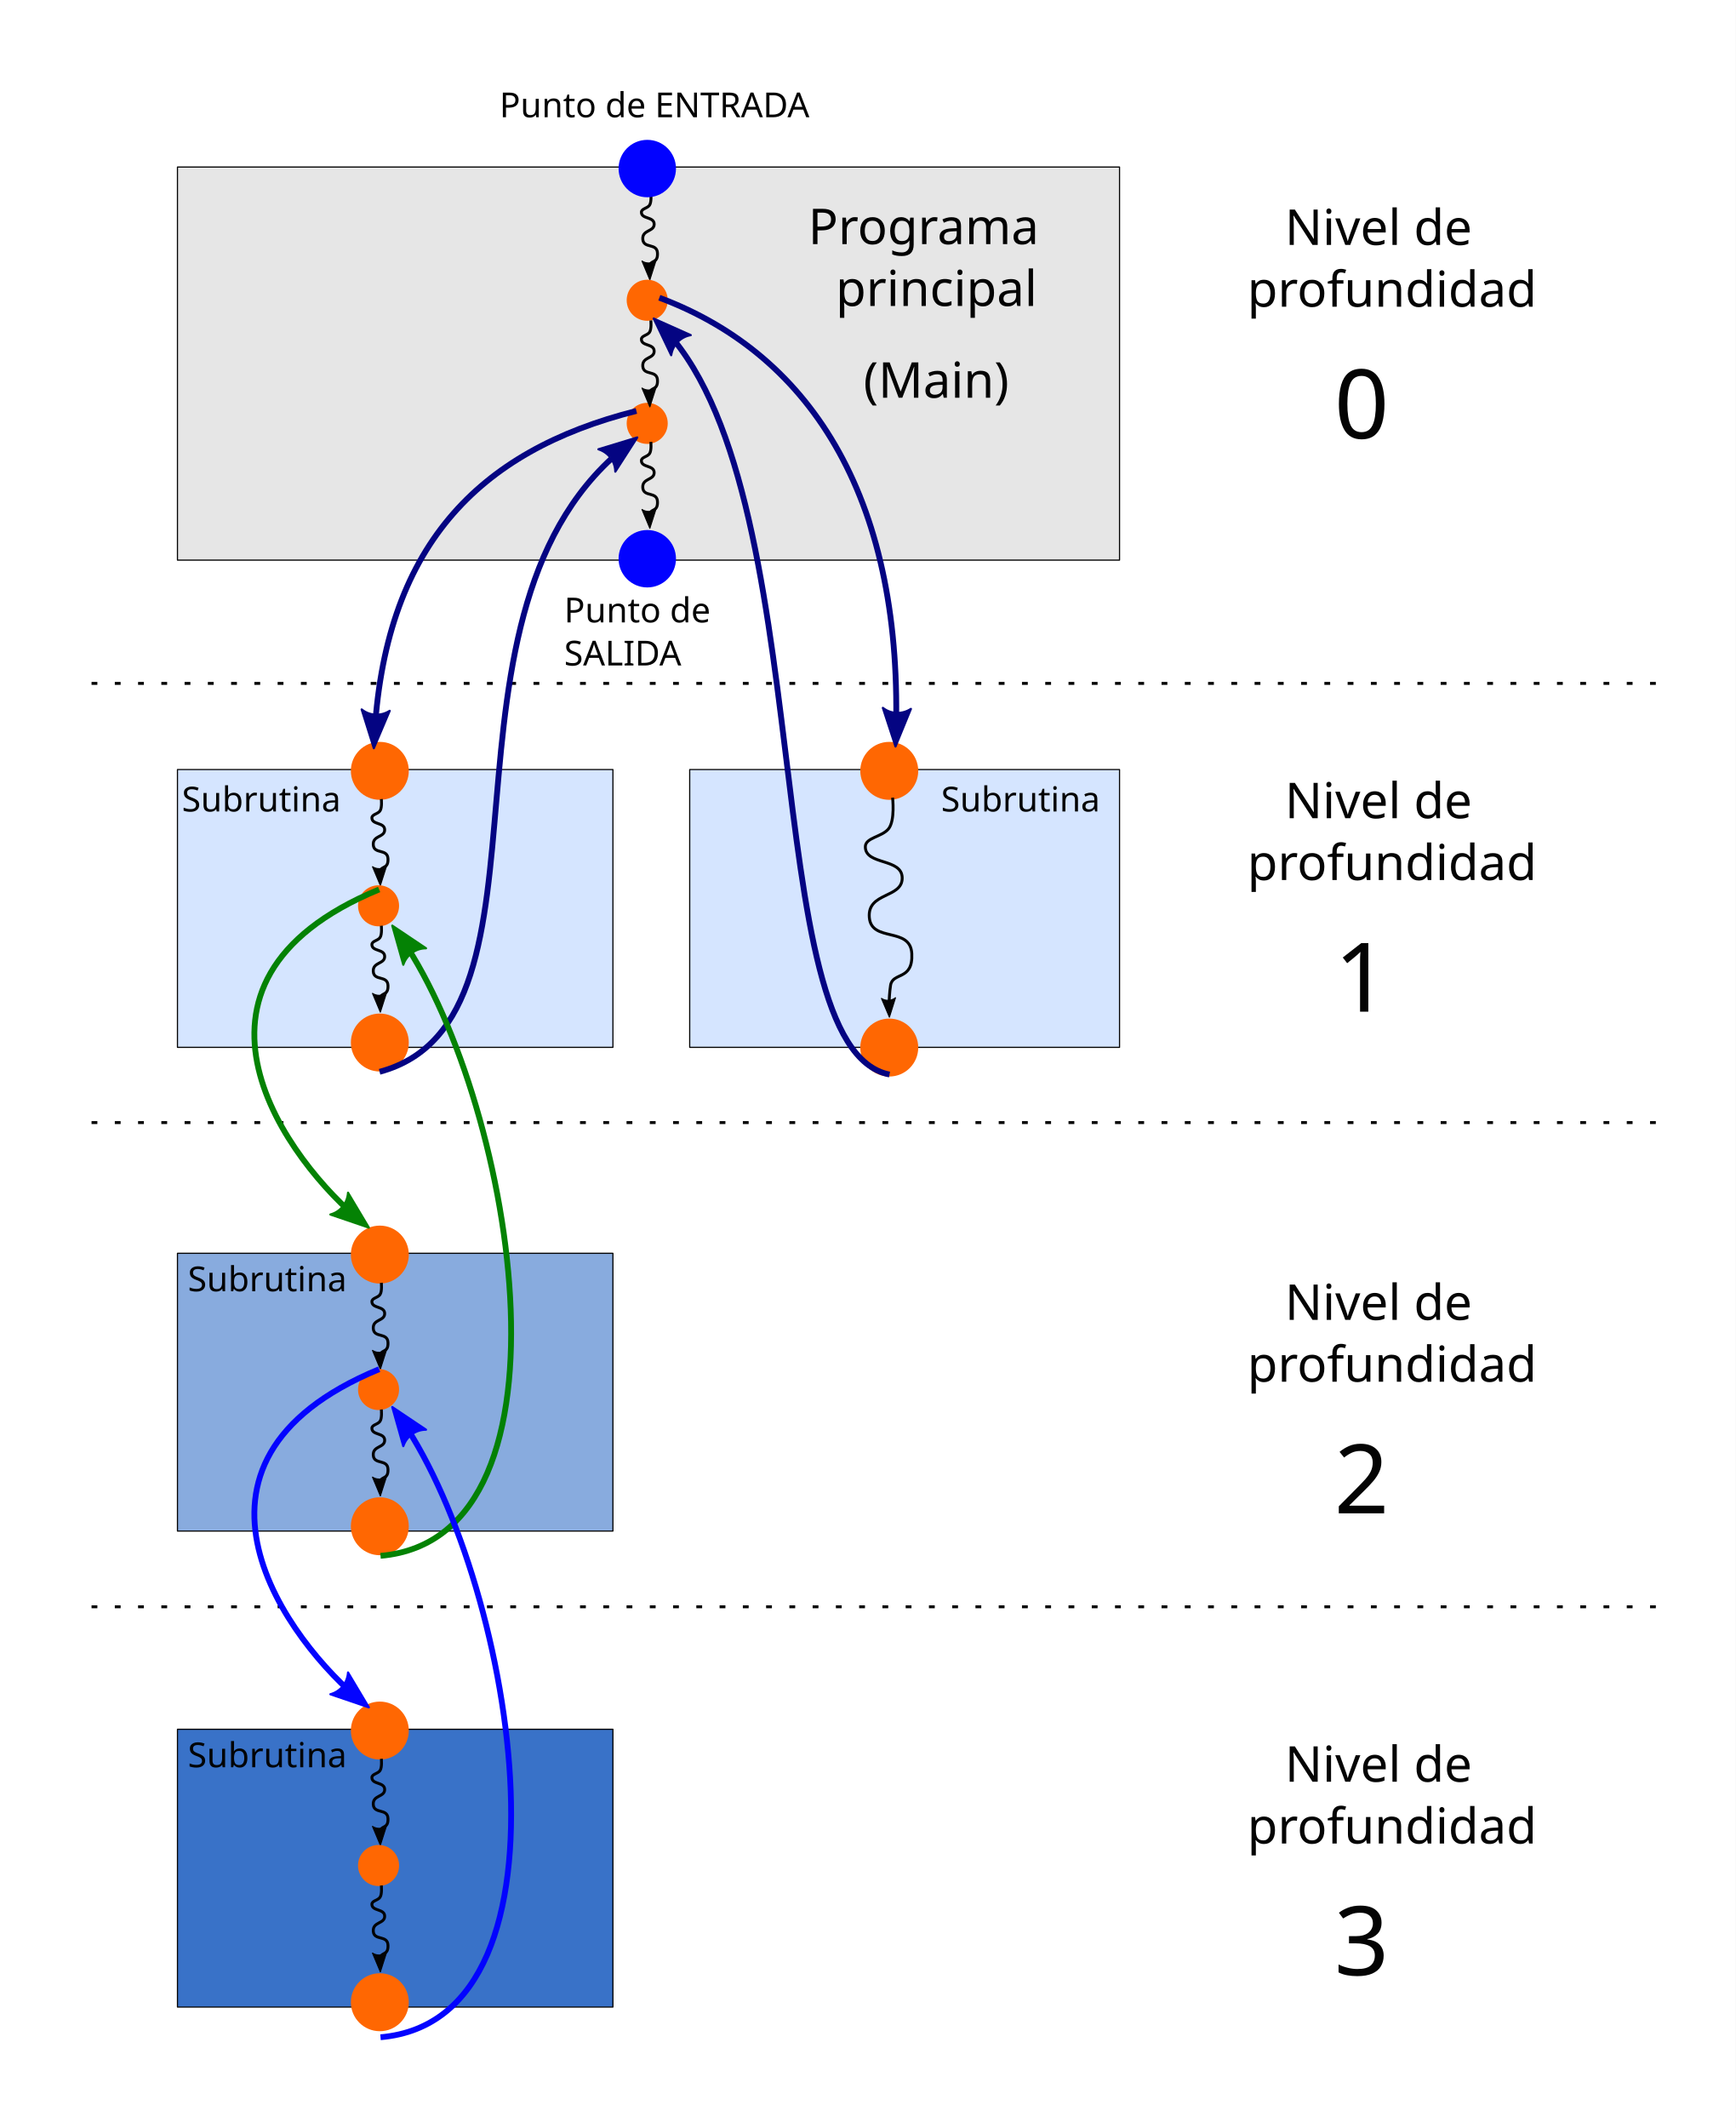
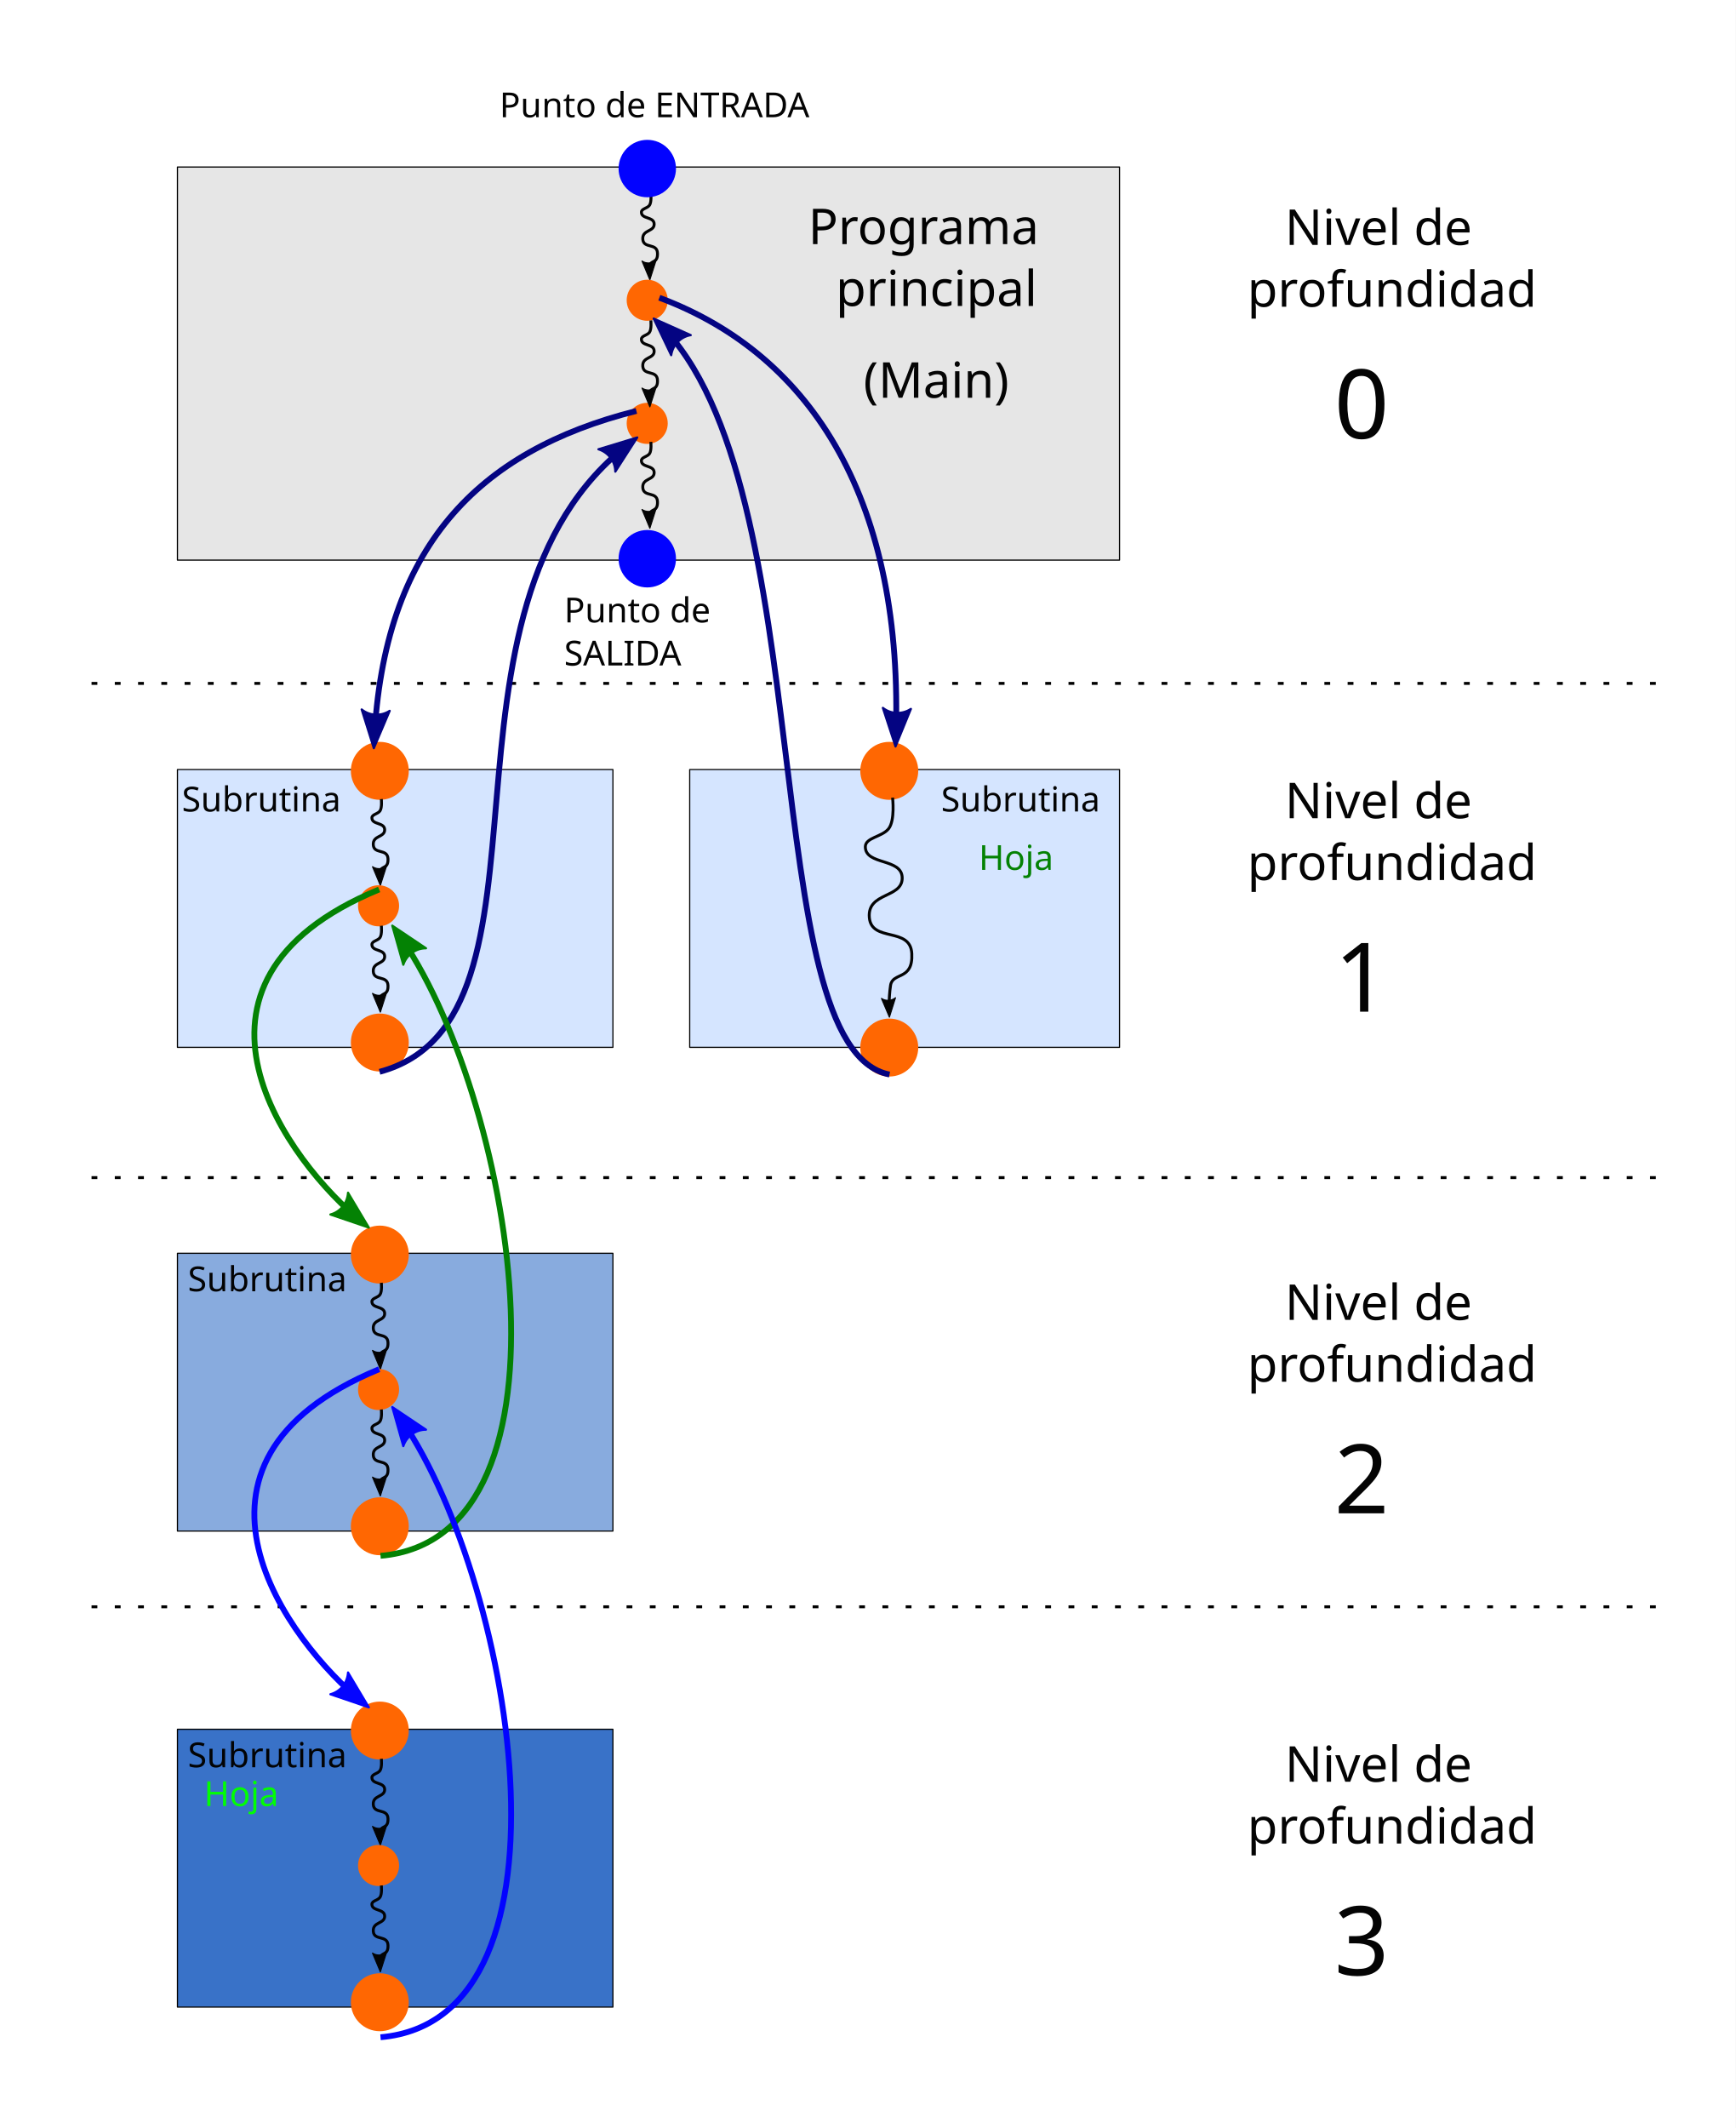
<svg xmlns="http://www.w3.org/2000/svg" width="449.212mm" height="550.593mm" viewBox="0 0 449.212 550.593" version="1.1" id="svg8">
  <defs id="defs2">
    <marker style="overflow:visible" id="marker1144" refX="0" refY="0" orient="auto">
      <path transform="scale(-0.6)" d="M 8.719,4.034 -2.207,0.016 8.719,-4.002 c -1.745,2.372 -1.735,5.617 -6e-7,8.035 z" style="fill:#000000;fill-opacity:1;fill-rule:evenodd;stroke:#000000;stroke-width:0.625;stroke-linejoin:round;stroke-opacity:1" id="path1142" />
    </marker>
    <marker style="overflow:visible" id="marker978" refX="0" refY="0" orient="auto">
      <path transform="scale(-0.6)" d="M 8.719,4.034 -2.207,0.016 8.719,-4.002 c -1.745,2.372 -1.735,5.617 -6e-7,8.035 z" style="fill:#000000;fill-opacity:1;fill-rule:evenodd;stroke:#000000;stroke-width:0.625;stroke-linejoin:round;stroke-opacity:1" id="path976" />
    </marker>
    <marker style="overflow:visible" id="marker978-1" refX="0" refY="0" orient="auto">
      <path transform="scale(-0.6)" d="M 8.719,4.034 -2.207,0.016 8.719,-4.002 c -1.745,2.372 -1.735,5.617 -6e-7,8.035 z" style="fill:#000000;fill-opacity:1;fill-rule:evenodd;stroke:#000000;stroke-width:0.625;stroke-linejoin:round;stroke-opacity:1" id="path976-2" />
    </marker>
    <marker style="overflow:visible" id="marker978-1-5" refX="0" refY="0" orient="auto">
      <path transform="scale(-0.6)" d="M 8.719,4.034 -2.207,0.016 8.719,-4.002 c -1.745,2.372 -1.735,5.617 -6e-7,8.035 z" style="fill:#000000;fill-opacity:1;fill-rule:evenodd;stroke:#000000;stroke-width:0.625;stroke-linejoin:round;stroke-opacity:1" id="path976-2-9" />
    </marker>
    <marker style="overflow:visible" id="marker978-6" refX="0" refY="0" orient="auto">
      <path transform="scale(-0.6)" d="M 8.719,4.034 -2.207,0.016 8.719,-4.002 c -1.745,2.372 -1.735,5.617 -6e-7,8.035 z" style="fill:#000000;fill-opacity:1;fill-rule:evenodd;stroke:#000000;stroke-width:0.625;stroke-linejoin:round;stroke-opacity:1" id="path976-26" />
    </marker>
    <marker style="overflow:visible" id="marker1035" refX="0" refY="0" orient="auto">
      <path transform="scale(-0.6)" d="M 8.719,4.034 -2.207,0.016 8.719,-4.002 c -1.745,2.372 -1.735,5.617 -6e-7,8.035 z" style="fill:#000000;fill-opacity:1;fill-rule:evenodd;stroke:#000000;stroke-width:0.625;stroke-linejoin:round;stroke-opacity:1" id="path1033" />
    </marker>
    <marker style="overflow:visible" id="marker1035-0" refX="0" refY="0" orient="auto">
      <path transform="scale(-0.6)" d="M 8.719,4.034 -2.207,0.016 8.719,-4.002 c -1.745,2.372 -1.735,5.617 -6e-7,8.035 z" style="fill:#000000;fill-opacity:1;fill-rule:evenodd;stroke:#000000;stroke-width:0.625;stroke-linejoin:round;stroke-opacity:1" id="path1033-6" />
    </marker>
    <marker style="overflow:visible" id="marker978-6-9" refX="0" refY="0" orient="auto">
      <path transform="scale(-0.6)" d="M 8.719,4.034 -2.207,0.016 8.719,-4.002 c -1.745,2.372 -1.735,5.617 -6e-7,8.035 z" style="fill:#000000;fill-opacity:1;fill-rule:evenodd;stroke:#000000;stroke-width:0.625;stroke-linejoin:round;stroke-opacity:1" id="path976-26-2" />
    </marker>
    <marker style="overflow:visible" id="marker978-6-9-2" refX="0" refY="0" orient="auto">
      <path transform="scale(-0.6)" d="M 8.719,4.034 -2.207,0.016 8.719,-4.002 c -1.745,2.372 -1.735,5.617 -6e-7,8.035 z" style="fill:#000000;fill-opacity:1;fill-rule:evenodd;stroke:#000000;stroke-width:0.625;stroke-linejoin:round;stroke-opacity:1" id="path976-26-2-3" />
    </marker>
    <marker style="overflow:visible" id="marker1035-0-3" refX="0" refY="0" orient="auto">
      <path transform="scale(-0.6)" d="M 8.719,4.034 -2.207,0.016 8.719,-4.002 c -1.745,2.372 -1.735,5.617 -6e-7,8.035 z" style="fill:#000000;fill-opacity:1;fill-rule:evenodd;stroke:#000000;stroke-width:0.625;stroke-linejoin:round;stroke-opacity:1" id="path1033-6-1" />
    </marker>
    <marker style="overflow:visible" id="marker978-6-4" refX="0" refY="0" orient="auto">
      <path transform="scale(-0.6)" d="M 8.719,4.034 -2.207,0.016 8.719,-4.002 c -1.745,2.372 -1.735,5.617 -6e-7,8.035 z" style="fill:#000000;fill-opacity:1;fill-rule:evenodd;stroke:#000000;stroke-width:0.625;stroke-linejoin:round;stroke-opacity:1" id="path976-26-7" />
    </marker>
    <marker style="overflow:visible" id="marker978-6-9-6" refX="0" refY="0" orient="auto">
      <path transform="scale(-0.6)" d="M 8.719,4.034 -2.207,0.016 8.719,-4.002 c -1.745,2.372 -1.735,5.617 -6e-7,8.035 z" style="fill:#000000;fill-opacity:1;fill-rule:evenodd;stroke:#000000;stroke-width:0.625;stroke-linejoin:round;stroke-opacity:1" id="path976-26-2-1" />
    </marker>
    <marker style="overflow:visible" id="marker978-6-1" refX="0" refY="0" orient="auto">
      <path transform="scale(-0.6)" d="M 8.719,4.034 -2.207,0.016 8.719,-4.002 c -1.745,2.372 -1.735,5.617 -6e-7,8.035 z" style="fill:#008000;fill-opacity:1;fill-rule:evenodd;stroke:#008000;stroke-width:0.625;stroke-linejoin:round;stroke-opacity:1" id="path976-26-5" />
    </marker>
    <marker style="overflow:visible" id="marker978-6-1-4" refX="0" refY="0" orient="auto">
      <path transform="scale(-0.6)" d="M 8.719,4.034 -2.207,0.016 8.719,-4.002 c -1.745,2.372 -1.735,5.617 -6e-7,8.035 z" style="fill:#008000;fill-opacity:1;fill-rule:evenodd;stroke:#008000;stroke-width:0.625;stroke-linejoin:round;stroke-opacity:1" id="path976-26-5-7" />
    </marker>
    <marker style="overflow:visible" id="marker978-6-1-5" refX="0" refY="0" orient="auto">
      <path transform="scale(-0.6)" d="M 8.719,4.034 -2.207,0.016 8.719,-4.002 c -1.745,2.372 -1.735,5.617 -6e-7,8.035 z" style="fill:#000080;fill-opacity:1;fill-rule:evenodd;stroke:#000080;stroke-width:0.625;stroke-linejoin:round;stroke-opacity:1" id="path976-26-5-6" />
    </marker>
    <marker style="overflow:visible" id="marker978-6-1-5-3" refX="0" refY="0" orient="auto">
      <path transform="scale(-0.6)" d="M 8.719,4.034 -2.207,0.016 8.719,-4.002 c -1.745,2.372 -1.735,5.617 -6e-7,8.035 z" style="fill:#000080;fill-opacity:1;fill-rule:evenodd;stroke:#000080;stroke-width:0.625;stroke-linejoin:round;stroke-opacity:1" id="path976-26-5-6-7" />
    </marker>
    <marker style="overflow:visible" id="marker1035-9" refX="0" refY="0" orient="auto">
      <path transform="scale(-0.6)" d="M 8.719,4.034 -2.207,0.016 8.719,-4.002 c -1.745,2.372 -1.735,5.617 -6e-7,8.035 z" style="fill:#000000;fill-opacity:1;fill-rule:evenodd;stroke:#000000;stroke-width:0.625;stroke-linejoin:round;stroke-opacity:1" id="path1033-3" />
    </marker>
    <marker style="overflow:visible" id="marker1035-9-0" refX="0" refY="0" orient="auto">
      <path transform="scale(-0.6)" d="M 8.719,4.034 -2.207,0.016 8.719,-4.002 c -1.745,2.372 -1.735,5.617 -6e-7,8.035 z" style="fill:#000000;fill-opacity:1;fill-rule:evenodd;stroke:#000000;stroke-width:0.625;stroke-linejoin:round;stroke-opacity:1" id="path1033-3-6" />
    </marker>
    <marker style="overflow:visible" id="marker978-6-1-5-8" refX="0" refY="0" orient="auto">
      <path transform="scale(-0.6)" d="M 8.719,4.034 -2.207,0.016 8.719,-4.002 c -1.745,2.372 -1.735,5.617 -6e-7,8.035 z" style="fill:#000080;fill-opacity:1;fill-rule:evenodd;stroke:#000080;stroke-width:0.625;stroke-linejoin:round;stroke-opacity:1" id="path976-26-5-6-79" />
    </marker>
    <marker style="overflow:visible" id="marker1035-8" refX="0" refY="0" orient="auto">
      <path transform="scale(-0.6)" d="M 8.719,4.034 -2.207,0.016 8.719,-4.002 c -1.745,2.372 -1.735,5.617 -6e-7,8.035 z" style="fill:#000000;fill-opacity:1;fill-rule:evenodd;stroke:#000000;stroke-width:0.625;stroke-linejoin:round;stroke-opacity:1" id="path1033-9" />
    </marker>
    <marker style="overflow:visible" id="marker1035-8-6" refX="0" refY="0" orient="auto">
      <path transform="scale(-0.6)" d="M 8.719,4.034 -2.207,0.016 8.719,-4.002 c -1.745,2.372 -1.735,5.617 -6e-7,8.035 z" style="fill:#000000;fill-opacity:1;fill-rule:evenodd;stroke:#000000;stroke-width:0.625;stroke-linejoin:round;stroke-opacity:1" id="path1033-9-1" />
    </marker>
    <marker style="overflow:visible" id="marker978-6-1-5-31" refX="0" refY="0" orient="auto">
      <path transform="scale(-0.6)" d="M 8.719,4.034 -2.207,0.016 8.719,-4.002 c -1.745,2.372 -1.735,5.617 -6e-7,8.035 z" style="fill:#000080;fill-opacity:1;fill-rule:evenodd;stroke:#000080;stroke-width:0.625;stroke-linejoin:round;stroke-opacity:1" id="path976-26-5-6-9" />
    </marker>
    <marker style="overflow:visible" id="marker978-6-1-5-8-8" refX="0" refY="0" orient="auto">
      <path transform="scale(-0.6)" d="M 8.719,4.034 -2.207,0.016 8.719,-4.002 c -1.745,2.372 -1.735,5.617 -6e-7,8.035 z" style="fill:#000080;fill-opacity:1;fill-rule:evenodd;stroke:#000080;stroke-width:0.625;stroke-linejoin:round;stroke-opacity:1" id="path976-26-5-6-79-4" />
    </marker>
    <marker style="overflow:visible" id="marker1035-8-6-0" refX="0" refY="0" orient="auto">
      <path transform="scale(-0.6)" d="M 8.719,4.034 -2.207,0.016 8.719,-4.002 c -1.745,2.372 -1.735,5.617 -6e-7,8.035 z" style="fill:#000000;fill-opacity:1;fill-rule:evenodd;stroke:#000000;stroke-width:0.625;stroke-linejoin:round;stroke-opacity:1" id="path1033-9-1-3" />
    </marker>
    <marker style="overflow:visible" id="marker1035-8-61" refX="0" refY="0" orient="auto">
      <path transform="scale(-0.6)" d="M 8.719,4.034 -2.207,0.016 8.719,-4.002 c -1.745,2.372 -1.735,5.617 -6e-7,8.035 z" style="fill:#000000;fill-opacity:1;fill-rule:evenodd;stroke:#000000;stroke-width:0.625;stroke-linejoin:round;stroke-opacity:1" id="path1033-9-0" />
    </marker>
    <marker style="overflow:visible" id="marker978-6-1-47" refX="0" refY="0" orient="auto">
      <path transform="scale(-0.6)" d="M 8.719,4.034 -2.207,0.016 8.719,-4.002 c -1.745,2.372 -1.735,5.617 -6e-7,8.035 z" style="fill:#008000;fill-opacity:1;fill-rule:evenodd;stroke:#008000;stroke-width:0.625;stroke-linejoin:round;stroke-opacity:1" id="path976-26-5-65" />
    </marker>
    <marker style="overflow:visible" id="marker1035-8-6-0-3" refX="0" refY="0" orient="auto">
      <path transform="scale(-0.6)" d="M 8.719,4.034 -2.207,0.016 8.719,-4.002 c -1.745,2.372 -1.735,5.617 -6e-7,8.035 z" style="fill:#000000;fill-opacity:1;fill-rule:evenodd;stroke:#000000;stroke-width:0.625;stroke-linejoin:round;stroke-opacity:1" id="path1033-9-1-3-7" />
    </marker>
    <marker style="overflow:visible" id="marker1035-8-61-4" refX="0" refY="0" orient="auto">
      <path transform="scale(-0.6)" d="M 8.719,4.034 -2.207,0.016 8.719,-4.002 c -1.745,2.372 -1.735,5.617 -6e-7,8.035 z" style="fill:#000000;fill-opacity:1;fill-rule:evenodd;stroke:#000000;stroke-width:0.625;stroke-linejoin:round;stroke-opacity:1" id="path1033-9-0-5" />
    </marker>
    <marker style="overflow:visible" id="marker978-6-1-7" refX="0" refY="0" orient="auto">
      <path transform="scale(-0.6)" d="M 8.719,4.034 -2.207,0.016 8.719,-4.002 c -1.745,2.372 -1.735,5.617 -6e-7,8.035 z" style="fill:#0000ff;fill-opacity:1;fill-rule:evenodd;stroke:#0000ff;stroke-width:0.625;stroke-linejoin:round;stroke-opacity:1" id="path976-26-5-8" />
    </marker>
    <marker style="overflow:visible" id="marker978-6-1-47-8" refX="0" refY="0" orient="auto">
      <path transform="scale(-0.6)" d="M 8.719,4.034 -2.207,0.016 8.719,-4.002 c -1.745,2.372 -1.735,5.617 -6e-7,8.035 z" style="fill:#0000ff;fill-opacity:1;fill-rule:evenodd;stroke:#0000ff;stroke-width:0.625;stroke-linejoin:round;stroke-opacity:1" id="path976-26-5-65-4" />
    </marker>
  </defs>
  <g id="layer2" transform="translate(387.8067,23.5553)">
    <rect style="opacity:1;fill:#ffffff;fill-opacity:1;stroke:none;stroke-width:0.452;stroke-linecap:round;stroke-linejoin:round;stroke-miterlimit:4;stroke-dasharray:none;stroke-dashoffset:0;stroke-opacity:1" id="rect2168" width="449.212" height="550.593" x="-387.807" y="-23.555" />
    <path style="fill:none;stroke:#000000;stroke-width:0.753;stroke-linecap:butt;stroke-linejoin:miter;stroke-miterlimit:4;stroke-dasharray:1.505, 4.515;stroke-dashoffset:0;stroke-opacity:1" d="M -364.114,153.263 H 40.727" id="path20732" />
-     <path style="fill:none;stroke:#000000;stroke-width:0.753;stroke-linecap:butt;stroke-linejoin:miter;stroke-miterlimit:4;stroke-dasharray:1.505, 4.515;stroke-dashoffset:0;stroke-opacity:1" d="M -364.114,266.896 H 40.727" id="path20732-4" />
+     <path style="fill:none;stroke:#000000;stroke-width:0.753;stroke-linecap:butt;stroke-linejoin:miter;stroke-miterlimit:4;stroke-dasharray:1.505, 4.515;stroke-dashoffset:0;stroke-opacity:1" d="M -364.114,281.135 H 40.727" id="path20732-4" />
    <path style="fill:none;stroke:#000000;stroke-width:0.753;stroke-linecap:butt;stroke-linejoin:miter;stroke-miterlimit:4;stroke-dasharray:1.505, 4.515;stroke-dashoffset:0;stroke-opacity:1" d="M -364.114,392.182 H 40.727" id="path20732-4-7" />
  </g>
  <g id="layer1" transform="translate(387.8067,23.5553)" style="opacity:0.99">
    <rect style="opacity:1;fill:#e6e6e6;fill-opacity:1;stroke:#000000;stroke-width:0.301;stroke-linecap:round;stroke-linejoin:round;stroke-miterlimit:4;stroke-dasharray:none;stroke-dashoffset:0;stroke-opacity:1" id="rect819-3-7" width="243.814" height="101.705" x="-341.879" y="19.662" />
    <text xml:space="preserve" style="font-style:normal;font-variant:normal;font-weight:normal;font-stretch:normal;font-size:12.793px;line-height:1.25;font-family:ubuntu;-inkscape-font-specification:ubuntu;text-align:center;letter-spacing:0px;word-spacing:0px;text-anchor:middle;fill:#000000;fill-opacity:1;stroke:none;stroke-width:0.151" x="-137.132" y="39.613" id="text817-5-93-3">
      <tspan x="-137.132" y="39.613" style="font-style:normal;font-variant:normal;font-weight:500;font-stretch:normal;font-family:ubuntu;-inkscape-font-specification:'ubuntu Medium';fill:#000000;stroke-width:0.151" id="tspan909-0-7">Programa</tspan>
      <tspan x="-137.132" y="55.604" style="font-style:normal;font-variant:normal;font-weight:500;font-stretch:normal;font-family:ubuntu;-inkscape-font-specification:'ubuntu Medium';fill:#000000;stroke-width:0.151" id="tspan1265">principal</tspan>
    </text>
    <text xml:space="preserve" style="font-style:normal;font-variant:normal;font-weight:normal;font-stretch:normal;font-size:4.233px;line-height:1.25;font-family:ubuntu;-inkscape-font-specification:ubuntu;text-align:center;letter-spacing:0px;word-spacing:0px;text-anchor:middle;fill:#000000;fill-opacity:1;stroke:none;stroke-width:0.265" x="-11.491" y="78.921" id="text8217">
      <tspan id="tspan8215" x="-11.491" y="82.869" style="stroke-width:0.265" />
    </text>
    <flowRoot xml:space="preserve" id="flowRoot9624" style="font-style:normal;font-variant:normal;font-weight:normal;font-stretch:normal;font-size:16px;line-height:1.25;font-family:ubuntu;-inkscape-font-specification:ubuntu;text-align:center;letter-spacing:0px;word-spacing:0px;text-anchor:middle;fill:#000000;fill-opacity:1;stroke:none" transform="matrix(0.2645833,0,0,0.2645833,-26.45833,38.45125)">
      <flowRegion id="flowRegion9626">
        <rect id="rect9628" width="368.571" height="88.571" x="-122.857" y="408.319" />
      </flowRegion>
      <flowPara id="flowPara9630" />
    </flowRoot>
    <text xml:space="preserve" style="font-style:normal;font-variant:normal;font-weight:normal;font-stretch:normal;font-size:12.793px;line-height:1.25;font-family:ubuntu;-inkscape-font-specification:ubuntu;text-align:center;letter-spacing:0px;word-spacing:0px;text-anchor:middle;opacity:0.99;fill:#000000;fill-opacity:1;stroke:none;stroke-width:0.151" x="-137.194" y="79.352" id="text817-5-93-3-36">
      <tspan x="-137.194" y="79.352" style="font-style:normal;font-variant:normal;font-weight:500;font-stretch:normal;font-family:ubuntu;-inkscape-font-specification:'ubuntu Medium';fill:#000000;stroke-width:0.151" id="tspan1265-53">(Main)</tspan>
    </text>
    <circle style="opacity:1;fill:#0000ff;fill-opacity:1;stroke:none;stroke-width:0.452;stroke-linecap:round;stroke-linejoin:round;stroke-miterlimit:4;stroke-dasharray:none;stroke-dashoffset:0;stroke-opacity:1" id="path962-3-1-5-5" cx="-220.288" cy="121.009" r="7.428" />
    <text xml:space="preserve" style="font-style:normal;font-variant:normal;font-weight:normal;font-stretch:normal;font-size:8.925px;line-height:1.25;font-family:ubuntu;-inkscape-font-specification:ubuntu;text-align:center;letter-spacing:0px;word-spacing:0px;text-anchor:middle;opacity:0.99;fill:#000000;fill-opacity:1;stroke:none;stroke-width:0.151" x="-241.804" y="137.48" id="text817-5-93-6-7-6-1">
      <tspan x="-241.804" y="137.48" style="font-style:normal;font-variant:normal;font-weight:500;font-stretch:normal;font-family:ubuntu;-inkscape-font-specification:'ubuntu Medium';text-align:start;text-anchor:start;fill:#000000;stroke-width:0.151" id="tspan1311-9-2">Punto de </tspan>
      <tspan x="-241.804" y="148.635" style="font-style:normal;font-variant:normal;font-weight:500;font-stretch:normal;font-family:ubuntu;-inkscape-font-specification:'ubuntu Medium';text-align:start;text-anchor:start;fill:#000000;stroke-width:0.151" id="tspan5492">SALIDA</tspan>
    </text>
    <path style="display:inline;fill:none;stroke:#000000;stroke-width:0.753;stroke-linecap:butt;stroke-linejoin:miter;stroke-miterlimit:4;stroke-dasharray:none;stroke-opacity:1;marker-end:url(#marker1035)" d="m -219.368,26.486 c 0,0 0.236,2.243 -0.352,3.072 -0.588,0.829 -2.088,0.868 -2.088,1.795 0,1.855 3.302,1.083 3.302,3.095 0,2.012 -3.129,1.383 -2.945,3.899 0.184,2.515 3.681,0.88 3.803,3.584 0.123,2.704 -1.717,1.796 -1.902,3.144 -0.185,1.349 -0.123,2.767 -0.123,2.767" id="path160" />
    <rect style="opacity:1;fill:#d5e5ff;fill-opacity:1;stroke:#000000;stroke-width:0.301;stroke-linecap:round;stroke-linejoin:round;stroke-miterlimit:4;stroke-dasharray:none;stroke-dashoffset:0;stroke-opacity:1" id="rect819-3-7-8" width="112.7" height="71.877" x="-341.879" y="175.557" />
    <text xml:space="preserve" style="font-style:normal;font-variant:normal;font-weight:normal;font-stretch:normal;font-size:12.793px;line-height:1.25;font-family:ubuntu;-inkscape-font-specification:ubuntu;text-align:center;letter-spacing:0px;word-spacing:0px;text-anchor:middle;opacity:0.99;fill:#000000;fill-opacity:1;stroke:none;stroke-width:0.151" x="-19.225" y="39.814" id="text817-5-93-3-36-3">
      <tspan x="-17.739" y="39.814" style="font-style:normal;font-variant:normal;font-weight:500;font-stretch:normal;font-family:ubuntu;-inkscape-font-specification:'ubuntu Medium';fill:#000000;stroke-width:0.151" id="tspan1265-53-6">Nivel de </tspan>
      <tspan x="-19.225" y="55.806" style="font-style:normal;font-variant:normal;font-weight:500;font-stretch:normal;font-family:ubuntu;-inkscape-font-specification:'ubuntu Medium';fill:#000000;stroke-width:0.151" id="tspan2606">profundidad</tspan>
    </text>
    <text xml:space="preserve" style="font-style:normal;font-variant:normal;font-weight:normal;font-stretch:normal;font-size:24.866px;line-height:1.25;font-family:ubuntu;-inkscape-font-specification:ubuntu;text-align:center;letter-spacing:0px;word-spacing:0px;text-anchor:middle;opacity:0.99;fill:#000000;fill-opacity:1;stroke:none;stroke-width:0.151" x="-19.235" y="89.866" id="text817-5-93-3-36-3-5">
      <tspan x="-19.235" y="89.866" style="font-style:normal;font-variant:normal;font-weight:500;font-stretch:normal;font-family:ubuntu;-inkscape-font-specification:'ubuntu Medium';fill:#000000;stroke-width:0.151" id="tspan2606-2">0</tspan>
    </text>
    <rect style="opacity:1;fill:#d5e5ff;fill-opacity:1;stroke:#000000;stroke-width:0.301;stroke-linecap:round;stroke-linejoin:round;stroke-miterlimit:4;stroke-dasharray:none;stroke-dashoffset:0;stroke-opacity:1" id="rect819-3-7-8-9" width="111.243" height="71.877" x="-209.309" y="175.557" />
    <circle style="opacity:1;fill:#ff6600;fill-opacity:1;stroke:none;stroke-width:0.452;stroke-linecap:round;stroke-linejoin:round;stroke-miterlimit:4;stroke-dasharray:none;stroke-dashoffset:0;stroke-opacity:1" id="path962-3-1-5-5-6" cx="-157.663" cy="175.893" r="7.498" />
    <text xml:space="preserve" style="font-style:normal;font-variant:normal;font-weight:normal;font-stretch:normal;font-size:8.925px;line-height:1.25;font-family:ubuntu;-inkscape-font-specification:ubuntu;text-align:center;letter-spacing:0px;word-spacing:0px;text-anchor:middle;opacity:0.99;fill:#000000;fill-opacity:1;stroke:none;stroke-width:0.151" x="-258.526" y="6.783" id="text817-5-93-6-7-6-1-1">
      <tspan x="-258.526" y="6.783" style="font-style:normal;font-variant:normal;font-weight:500;font-stretch:normal;font-family:ubuntu;-inkscape-font-specification:'ubuntu Medium';text-align:start;text-anchor:start;fill:#000000;stroke-width:0.151" id="tspan1311-9-2-2">Punto de ENTRADA</tspan>
    </text>
    <circle style="opacity:1;fill:#ff6600;fill-opacity:1;stroke:none;stroke-width:0.452;stroke-linecap:round;stroke-linejoin:round;stroke-miterlimit:4;stroke-dasharray:none;stroke-dashoffset:0;stroke-opacity:1" id="path962-3-1-5-5-6-7" cx="-220.306" cy="54.134" r="5.313" />
    <circle style="opacity:1;fill:#ff6600;fill-opacity:1;stroke:none;stroke-width:0.452;stroke-linecap:round;stroke-linejoin:round;stroke-miterlimit:4;stroke-dasharray:none;stroke-dashoffset:0;stroke-opacity:1" id="path962-3-1-5-5-6-7-0" cx="-220.306" cy="85.986" r="5.313" />
    <path style="display:inline;opacity:0.99;fill:none;stroke:#000000;stroke-width:0.753;stroke-linecap:butt;stroke-linejoin:miter;stroke-miterlimit:4;stroke-dasharray:none;stroke-opacity:1;marker-end:url(#marker1035-9)" d="m -219.368,59.353 c 0,0 0.236,2.243 -0.352,3.072 -0.588,0.829 -2.088,0.868 -2.088,1.795 0,1.855 3.302,1.083 3.302,3.095 0,2.012 -3.129,1.383 -2.945,3.899 0.184,2.515 3.681,0.88 3.803,3.584 0.123,2.704 -1.717,1.796 -1.902,3.144 -0.185,1.349 -0.123,2.767 -0.123,2.767" id="path160-6" />
    <path style="display:inline;opacity:0.99;fill:none;stroke:#000000;stroke-width:0.753;stroke-linecap:butt;stroke-linejoin:miter;stroke-miterlimit:4;stroke-dasharray:none;stroke-opacity:1;marker-end:url(#marker1035-9-0)" d="m -219.368,90.772 c 0,0 0.236,2.243 -0.352,3.072 -0.588,0.829 -2.088,0.868 -2.088,1.795 0,1.855 3.302,1.083 3.302,3.095 0,2.012 -3.129,1.383 -2.945,3.899 0.184,2.515 3.681,0.88 3.803,3.584 0.123,2.704 -1.717,1.796 -1.902,3.144 -0.185,1.349 -0.123,2.767 -0.123,2.767" id="path160-6-2" />
    <circle style="opacity:1;fill:#0000ff;fill-opacity:1;stroke:none;stroke-width:0.452;stroke-linecap:round;stroke-linejoin:round;stroke-miterlimit:4;stroke-dasharray:none;stroke-dashoffset:0;stroke-opacity:1" id="path962-3-1-5-5-61" cx="-220.288" cy="20.056" r="7.428" />
    <path style="opacity:0.99;fill:none;stroke:#000080;stroke-width:1.505;stroke-linecap:butt;stroke-linejoin:miter;stroke-miterlimit:4;stroke-dasharray:none;stroke-opacity:1;marker-end:url(#marker978-6-1-5)" d="m -217.169,53.475 c 40.23,15.006 63.376,53.492 61.181,114.122" id="path2445-5-9" />
    <path style="display:inline;opacity:0.99;fill:none;stroke:#000000;stroke-width:0.753;stroke-linecap:butt;stroke-linejoin:miter;stroke-miterlimit:4;stroke-dasharray:none;stroke-opacity:1;marker-end:url(#marker1035-0)" d="m -156.803,182.83 c 0,0 0.682,5.858 -1.019,8.025 -1.7,2.166 -6.033,2.267 -6.033,4.69 0,4.846 9.543,2.829 9.543,8.086 0,5.257 -9.041,3.614 -8.51,10.185 0.532,6.571 10.637,2.3 10.992,9.364 0.355,7.064 -4.961,4.691 -5.496,8.214 -0.534,3.523 -0.355,7.228 -0.355,7.228" id="path160-2" />
    <circle style="opacity:1;fill:#ff6600;fill-opacity:1;stroke:none;stroke-width:0.452;stroke-linecap:round;stroke-linejoin:round;stroke-miterlimit:4;stroke-dasharray:none;stroke-dashoffset:0;stroke-opacity:1" id="path962-3-1-5-5-6-0" cx="-157.663" cy="247.487" r="7.498" />
    <path style="opacity:0.99;fill:none;stroke:#000080;stroke-width:1.505;stroke-linecap:butt;stroke-linejoin:miter;stroke-miterlimit:4;stroke-dasharray:none;stroke-opacity:1;marker-end:url(#marker978-6-1-5-8)" d="m -157.595,254.46 c -34.97,-6.765 -17.231,-152.899 -59.602,-194.215" id="path2445-5-9-2" />
    <text xml:space="preserve" style="font-style:normal;font-variant:normal;font-weight:normal;font-stretch:normal;font-size:8.925px;line-height:1.25;font-family:ubuntu;-inkscape-font-specification:ubuntu;text-align:center;letter-spacing:0px;word-spacing:0px;text-anchor:middle;opacity:0.99;fill:#000000;fill-opacity:1;stroke:none;stroke-width:0.151" x="-144.246" y="186.409" id="text817-5-93-6-7-6-1-2">
      <tspan x="-144.246" y="186.409" style="font-style:normal;font-variant:normal;font-weight:500;font-stretch:normal;font-family:ubuntu;-inkscape-font-specification:'ubuntu Medium';text-align:start;text-anchor:start;fill:#000000;stroke-width:0.151" id="tspan5492-5">Subrutina</tspan>
    </text>
    <text xml:space="preserve" style="font-style:normal;font-variant:normal;font-weight:normal;font-stretch:normal;font-size:8.925px;line-height:1.25;font-family:ubuntu;-inkscape-font-specification:ubuntu;text-align:center;letter-spacing:0px;word-spacing:0px;text-anchor:middle;opacity:0.99;fill:#000000;fill-opacity:1;stroke:none;stroke-width:0.151" x="-340.74" y="186.409" id="text817-5-93-6-7-6-1-2-9">
      <tspan x="-340.74" y="186.409" style="font-style:normal;font-variant:normal;font-weight:500;font-stretch:normal;font-family:ubuntu;-inkscape-font-specification:'ubuntu Medium';text-align:start;text-anchor:start;fill:#000000;stroke-width:0.151" id="tspan5492-5-2">Subrutina</tspan>
    </text>
    <circle style="opacity:1;fill:#ff6600;fill-opacity:1;stroke:none;stroke-width:0.452;stroke-linecap:round;stroke-linejoin:round;stroke-miterlimit:4;stroke-dasharray:none;stroke-dashoffset:0;stroke-opacity:1" id="path962-3-1-5-5-6-2" cx="-289.505" cy="175.893" r="7.498" />
    <path style="display:inline;opacity:0.99;fill:none;stroke:#000000;stroke-width:0.753;stroke-linecap:butt;stroke-linejoin:miter;stroke-miterlimit:4;stroke-dasharray:none;stroke-opacity:1;marker-end:url(#marker1035-8)" d="m -289.115,183.192 c 0,0 0.236,2.243 -0.352,3.072 -0.588,0.829 -2.088,0.868 -2.088,1.795 0,1.855 3.302,1.083 3.302,3.095 0,2.012 -3.129,1.383 -2.945,3.899 0.184,2.515 3.681,0.88 3.803,3.584 0.123,2.704 -1.717,1.796 -1.902,3.144 -0.185,1.349 -0.123,2.767 -0.123,2.767" id="path160-7" />
    <circle style="opacity:1;fill:#ff6600;fill-opacity:1;stroke:none;stroke-width:0.452;stroke-linecap:round;stroke-linejoin:round;stroke-miterlimit:4;stroke-dasharray:none;stroke-dashoffset:0;stroke-opacity:1" id="path962-3-1-5-5-6-7-3" cx="-289.835" cy="210.808" r="5.313" />
    <path style="display:inline;opacity:0.99;fill:none;stroke:#000000;stroke-width:0.753;stroke-linecap:butt;stroke-linejoin:miter;stroke-miterlimit:4;stroke-dasharray:none;stroke-opacity:1;marker-end:url(#marker1035-8-6)" d="m -289.115,215.97 c 0,0 0.236,2.243 -0.352,3.072 -0.588,0.829 -2.088,0.868 -2.088,1.795 0,1.855 3.302,1.083 3.302,3.095 0,2.012 -3.129,1.383 -2.945,3.899 0.184,2.515 3.681,0.88 3.803,3.584 0.123,2.704 -1.717,1.796 -1.902,3.144 -0.185,1.349 -0.123,2.767 -0.123,2.767" id="path160-7-2" />
    <circle style="opacity:1;fill:#ff6600;fill-opacity:1;stroke:none;stroke-width:0.452;stroke-linecap:round;stroke-linejoin:round;stroke-miterlimit:4;stroke-dasharray:none;stroke-dashoffset:0;stroke-opacity:1" id="path962-3-1-5-5-6-2-9" cx="-289.505" cy="246.184" r="7.498" />
    <path style="opacity:0.99;fill:none;stroke:#000080;stroke-width:1.505;stroke-linecap:butt;stroke-linejoin:miter;stroke-miterlimit:4;stroke-dasharray:none;stroke-opacity:1;marker-end:url(#marker978-6-1-5-31)" d="m -223.1,82.769 c -41.26,10.37 -65.437,35.465 -67.877,85.278" id="path2445-5-9-47" />
    <path style="opacity:0.99;fill:none;stroke:#000080;stroke-width:1.505;stroke-linecap:butt;stroke-linejoin:miter;stroke-miterlimit:4;stroke-dasharray:none;stroke-opacity:1;marker-end:url(#marker978-6-1-5-8-8)" d="m -289.568,253.76 c 50.405,-13.535 8.593,-120.18 65.109,-162.915" id="path2445-5-9-2-5" />
    <rect style="opacity:1;fill:#87aade;fill-opacity:1;stroke:#000000;stroke-width:0.301;stroke-linecap:round;stroke-linejoin:round;stroke-miterlimit:4;stroke-dasharray:none;stroke-dashoffset:0;stroke-opacity:1" id="rect819-3-7-8-6" width="112.7" height="71.877" x="-341.879" y="300.718" />
    <text xml:space="preserve" style="font-style:normal;font-variant:normal;font-weight:normal;font-stretch:normal;font-size:8.925px;line-height:1.25;font-family:ubuntu;-inkscape-font-specification:ubuntu;text-align:center;letter-spacing:0px;word-spacing:0px;text-anchor:middle;opacity:0.99;fill:#000000;fill-opacity:1;stroke:none;stroke-width:0.151" x="-339.195" y="310.54" id="text817-5-93-6-7-6-1-2-9-3">
      <tspan x="-339.195" y="310.54" style="font-style:normal;font-variant:normal;font-weight:500;font-stretch:normal;font-family:ubuntu;-inkscape-font-specification:'ubuntu Medium';text-align:start;text-anchor:start;fill:#000000;stroke-width:0.151" id="tspan5492-5-2-2">Subrutina</tspan>
    </text>
    <circle style="opacity:1;fill:#ff6600;fill-opacity:1;stroke:none;stroke-width:0.452;stroke-linecap:round;stroke-linejoin:round;stroke-miterlimit:4;stroke-dasharray:none;stroke-dashoffset:0;stroke-opacity:1" id="path962-3-1-5-5-6-2-0" cx="-289.505" cy="301.053" r="7.498" />
    <path style="display:inline;opacity:0.99;fill:none;stroke:#000000;stroke-width:0.753;stroke-linecap:butt;stroke-linejoin:miter;stroke-miterlimit:4;stroke-dasharray:none;stroke-opacity:1;marker-end:url(#marker1035-8-61)" d="m -289.115,308.352 c 0,0 0.236,2.243 -0.352,3.072 -0.588,0.829 -2.088,0.868 -2.088,1.795 0,1.855 3.302,1.083 3.302,3.095 0,2.012 -3.129,1.383 -2.945,3.899 0.184,2.515 3.681,0.88 3.803,3.584 0.123,2.704 -1.717,1.796 -1.902,3.144 -0.185,1.349 -0.123,2.767 -0.123,2.767" id="path160-7-6" />
    <circle style="opacity:1;fill:#ff6600;fill-opacity:1;stroke:none;stroke-width:0.452;stroke-linecap:round;stroke-linejoin:round;stroke-miterlimit:4;stroke-dasharray:none;stroke-dashoffset:0;stroke-opacity:1" id="path962-3-1-5-5-6-7-3-1" cx="-289.835" cy="335.968" r="5.313" />
    <path style="display:inline;opacity:0.99;fill:none;stroke:#000000;stroke-width:0.753;stroke-linecap:butt;stroke-linejoin:miter;stroke-miterlimit:4;stroke-dasharray:none;stroke-opacity:1;marker-end:url(#marker1035-8-6-0)" d="m -289.115,341.131 c 0,0 0.236,2.243 -0.352,3.072 -0.588,0.829 -2.088,0.868 -2.088,1.795 0,1.855 3.302,1.083 3.302,3.095 0,2.012 -3.129,1.383 -2.945,3.899 0.184,2.515 3.681,0.88 3.803,3.584 0.123,2.704 -1.717,1.796 -1.902,3.144 -0.185,1.349 -0.123,2.767 -0.123,2.767" id="path160-7-2-5" />
    <circle style="opacity:1;fill:#ff6600;fill-opacity:1;stroke:none;stroke-width:0.452;stroke-linecap:round;stroke-linejoin:round;stroke-miterlimit:4;stroke-dasharray:none;stroke-dashoffset:0;stroke-opacity:1" id="path962-3-1-5-5-6-2-9-5" cx="-289.505" cy="371.345" r="7.498" />
    <path style="opacity:0.99;fill:none;stroke:#008000;stroke-width:1.505;stroke-linecap:butt;stroke-linejoin:miter;stroke-miterlimit:4;stroke-dasharray:none;stroke-opacity:1;marker-end:url(#marker978-6-1)" d="m -289.683,206.577 c -58.577,24.206 -23.267,70.83 -4.224,86.251" id="path2445-5" />
    <path style="opacity:0.99;fill:none;stroke:#008000;stroke-width:1.505;stroke-linecap:butt;stroke-linejoin:miter;stroke-miterlimit:4;stroke-dasharray:none;stroke-opacity:1;marker-end:url(#marker978-6-1-47)" d="m -289.326,378.997 c 53.941,-4.633 34.083,-120.277 4.224,-161.451" id="path2445-5-69" />
    <rect style="opacity:1;fill:#3771c8;fill-opacity:1;stroke:#000000;stroke-width:0.301;stroke-linecap:round;stroke-linejoin:round;stroke-miterlimit:4;stroke-dasharray:none;stroke-dashoffset:0;stroke-opacity:1" id="rect819-3-7-8-6-2" width="112.7" height="71.877" x="-341.879" y="423.871" />
    <text xml:space="preserve" style="font-style:normal;font-variant:normal;font-weight:normal;font-stretch:normal;font-size:8.925px;line-height:1.25;font-family:ubuntu;-inkscape-font-specification:ubuntu;text-align:center;letter-spacing:0px;word-spacing:0px;text-anchor:middle;opacity:0.99;fill:#000000;fill-opacity:1;stroke:none;stroke-width:0.151" x="-339.195" y="433.693" id="text817-5-93-6-7-6-1-2-9-3-5">
      <tspan x="-339.195" y="433.693" style="font-style:normal;font-variant:normal;font-weight:500;font-stretch:normal;font-family:ubuntu;-inkscape-font-specification:'ubuntu Medium';text-align:start;text-anchor:start;fill:#000000;stroke-width:0.151" id="tspan5492-5-2-2-4">Subrutina</tspan>
    </text>
    <circle style="opacity:1;fill:#ff6600;fill-opacity:1;stroke:none;stroke-width:0.452;stroke-linecap:round;stroke-linejoin:round;stroke-miterlimit:4;stroke-dasharray:none;stroke-dashoffset:0;stroke-opacity:1" id="path962-3-1-5-5-6-2-0-7" cx="-289.505" cy="424.207" r="7.498" />
    <path style="display:inline;opacity:0.99;fill:none;stroke:#000000;stroke-width:0.753;stroke-linecap:butt;stroke-linejoin:miter;stroke-miterlimit:4;stroke-dasharray:none;stroke-opacity:1;marker-end:url(#marker1035-8-61-4)" d="m -289.115,431.505 c 0,0 0.236,2.243 -0.352,3.072 -0.588,0.829 -2.088,0.868 -2.088,1.795 0,1.855 3.302,1.083 3.302,3.095 0,2.012 -3.129,1.383 -2.945,3.899 0.184,2.515 3.681,0.88 3.803,3.584 0.123,2.704 -1.717,1.796 -1.902,3.144 -0.185,1.349 -0.123,2.767 -0.123,2.767" id="path160-7-6-4" />
    <circle style="opacity:1;fill:#ff6600;fill-opacity:1;stroke:none;stroke-width:0.452;stroke-linecap:round;stroke-linejoin:round;stroke-miterlimit:4;stroke-dasharray:none;stroke-dashoffset:0;stroke-opacity:1" id="path962-3-1-5-5-6-7-3-1-4" cx="-289.835" cy="459.122" r="5.313" />
    <path style="display:inline;opacity:0.99;fill:none;stroke:#000000;stroke-width:0.753;stroke-linecap:butt;stroke-linejoin:miter;stroke-miterlimit:4;stroke-dasharray:none;stroke-opacity:1;marker-end:url(#marker1035-8-6-0-3)" d="m -289.115,464.284 c 0,0 0.236,2.243 -0.352,3.072 -0.588,0.829 -2.088,0.868 -2.088,1.795 0,1.855 3.302,1.083 3.302,3.095 0,2.012 -3.129,1.383 -2.945,3.899 0.184,2.515 3.681,0.88 3.803,3.584 0.123,2.704 -1.717,1.796 -1.902,3.144 -0.185,1.349 -0.123,2.767 -0.123,2.767" id="path160-7-2-5-3" />
    <circle style="opacity:1;fill:#ff6600;fill-opacity:1;stroke:none;stroke-width:0.452;stroke-linecap:round;stroke-linejoin:round;stroke-miterlimit:4;stroke-dasharray:none;stroke-dashoffset:0;stroke-opacity:1" id="path962-3-1-5-5-6-2-9-5-0" cx="-289.505" cy="494.498" r="7.498" />
    <path style="opacity:0.99;fill:none;stroke:#0000ff;stroke-width:1.505;stroke-linecap:butt;stroke-linejoin:miter;stroke-miterlimit:4;stroke-dasharray:none;stroke-opacity:1;marker-end:url(#marker978-6-1-7)" d="m -289.683,330.708 c -58.577,24.206 -23.267,70.83 -4.224,86.251" id="path2445-5-68" />
    <path style="opacity:0.99;fill:none;stroke:#0000ff;stroke-width:1.505;stroke-linecap:butt;stroke-linejoin:miter;stroke-miterlimit:4;stroke-dasharray:none;stroke-opacity:1;marker-end:url(#marker978-6-1-47-8)" d="m -289.326,503.556 c 53.941,-4.633 34.083,-120.277 4.224,-161.451" id="path2445-5-69-3" />
    <text xml:space="preserve" style="font-style:normal;font-variant:normal;font-weight:normal;font-stretch:normal;font-size:12.793px;line-height:1.25;font-family:ubuntu;-inkscape-font-specification:ubuntu;text-align:center;letter-spacing:0px;word-spacing:0px;text-anchor:middle;opacity:0.99;fill:#000000;fill-opacity:1;stroke:none;stroke-width:0.151" x="-19.225" y="188.153" id="text817-5-93-3-36-3-1">
      <tspan x="-17.739" y="188.153" style="font-style:normal;font-variant:normal;font-weight:500;font-stretch:normal;font-family:ubuntu;-inkscape-font-specification:'ubuntu Medium';fill:#000000;stroke-width:0.151" id="tspan1265-53-6-4">Nivel de </tspan>
      <tspan x="-19.225" y="204.144" style="font-style:normal;font-variant:normal;font-weight:500;font-stretch:normal;font-family:ubuntu;-inkscape-font-specification:'ubuntu Medium';fill:#000000;stroke-width:0.151" id="tspan2606-9">profundidad</tspan>
    </text>
    <text xml:space="preserve" style="font-style:normal;font-variant:normal;font-weight:normal;font-stretch:normal;font-size:24.866px;line-height:1.25;font-family:ubuntu;-inkscape-font-specification:ubuntu;text-align:center;letter-spacing:0px;word-spacing:0px;text-anchor:middle;opacity:0.99;fill:#000000;fill-opacity:1;stroke:none;stroke-width:0.151" x="-19.235" y="238.204" id="text817-5-93-3-36-3-5-2">
      <tspan x="-19.235" y="238.204" style="font-style:normal;font-variant:normal;font-weight:500;font-stretch:normal;font-family:ubuntu;-inkscape-font-specification:'ubuntu Medium';fill:#000000;stroke-width:0.151" id="tspan2606-2-0">1</tspan>
    </text>
    <text xml:space="preserve" style="font-style:normal;font-variant:normal;font-weight:normal;font-stretch:normal;font-size:12.793px;line-height:1.25;font-family:ubuntu;-inkscape-font-specification:ubuntu;text-align:center;letter-spacing:0px;word-spacing:0px;text-anchor:middle;opacity:0.99;fill:#000000;fill-opacity:1;stroke:none;stroke-width:0.151" x="-19.225" y="317.949" id="text817-5-93-3-36-3-1-6">
      <tspan x="-17.739" y="317.949" style="font-style:normal;font-variant:normal;font-weight:500;font-stretch:normal;font-family:ubuntu;-inkscape-font-specification:'ubuntu Medium';fill:#000000;stroke-width:0.151" id="tspan1265-53-6-4-8">Nivel de </tspan>
      <tspan x="-19.225" y="333.94" style="font-style:normal;font-variant:normal;font-weight:500;font-stretch:normal;font-family:ubuntu;-inkscape-font-specification:'ubuntu Medium';fill:#000000;stroke-width:0.151" id="tspan2606-9-9">profundidad</tspan>
    </text>
    <text xml:space="preserve" style="font-style:normal;font-variant:normal;font-weight:normal;font-stretch:normal;font-size:24.866px;line-height:1.25;font-family:ubuntu;-inkscape-font-specification:ubuntu;text-align:center;letter-spacing:0px;word-spacing:0px;text-anchor:middle;opacity:0.99;fill:#000000;fill-opacity:1;stroke:none;stroke-width:0.151" x="-19.235" y="368" id="text817-5-93-3-36-3-5-2-2">
      <tspan x="-19.235" y="368" style="font-style:normal;font-variant:normal;font-weight:500;font-stretch:normal;font-family:ubuntu;-inkscape-font-specification:'ubuntu Medium';fill:#000000;stroke-width:0.151" id="tspan2606-2-0-6">2</tspan>
    </text>
    <text xml:space="preserve" style="font-style:normal;font-variant:normal;font-weight:normal;font-stretch:normal;font-size:12.793px;line-height:1.25;font-family:ubuntu;-inkscape-font-specification:ubuntu;text-align:center;letter-spacing:0px;word-spacing:0px;text-anchor:middle;opacity:0.99;fill:#000000;fill-opacity:1;stroke:none;stroke-width:0.151" x="-19.225" y="437.444" id="text817-5-93-3-36-3-1-6-6">
      <tspan x="-17.739" y="437.444" style="font-style:normal;font-variant:normal;font-weight:500;font-stretch:normal;font-family:ubuntu;-inkscape-font-specification:'ubuntu Medium';fill:#000000;stroke-width:0.151" id="tspan1265-53-6-4-8-4">Nivel de </tspan>
      <tspan x="-19.225" y="453.435" style="font-style:normal;font-variant:normal;font-weight:500;font-stretch:normal;font-family:ubuntu;-inkscape-font-specification:'ubuntu Medium';fill:#000000;stroke-width:0.151" id="tspan2606-9-9-9">profundidad</tspan>
    </text>
    <text xml:space="preserve" style="font-style:normal;font-variant:normal;font-weight:normal;font-stretch:normal;font-size:24.866px;line-height:1.25;font-family:ubuntu;-inkscape-font-specification:ubuntu;text-align:center;letter-spacing:0px;word-spacing:0px;text-anchor:middle;opacity:0.99;fill:#000000;fill-opacity:1;stroke:none;stroke-width:0.151" x="-19.235" y="487.495" id="text817-5-93-3-36-3-5-2-2-5">
      <tspan x="-19.235" y="487.495" style="font-style:normal;font-variant:normal;font-weight:500;font-stretch:normal;font-family:ubuntu;-inkscape-font-specification:'ubuntu Medium';fill:#000000;stroke-width:0.151" id="tspan2606-2-0-6-0">3</tspan>
    </text>
+     <text xml:space="preserve" style="font-style:normal;font-variant:normal;font-weight:normal;font-stretch:normal;font-size:8.925px;line-height:1.25;font-family:ubuntu;-inkscape-font-specification:ubuntu;text-align:center;letter-spacing:0px;word-spacing:0px;text-anchor:middle;opacity:0.99;fill:#008000;fill-opacity:1;stroke:none;stroke-width:0.151" x="-134.489" y="201.519" id="text817-5-93-6-7-6-1-2-5">
+       <tspan x="-134.489" y="201.519" style="font-style:normal;font-variant:normal;font-weight:500;font-stretch:normal;font-family:ubuntu;-inkscape-font-specification:'ubuntu Medium';text-align:start;text-anchor:start;fill:#008000;stroke-width:0.151" id="tspan5492-5-6">Hoja</tspan>
+     </text>
+     <text xml:space="preserve" style="font-style:normal;font-variant:normal;font-weight:normal;font-stretch:normal;font-size:8.925px;line-height:1.25;font-family:ubuntu;-inkscape-font-specification:ubuntu;text-align:center;letter-spacing:0px;word-spacing:0px;text-anchor:middle;opacity:0.99;fill:#00ff00;fill-opacity:1;stroke:none;stroke-width:0.151;" x="-335.015" y="443.734" id="text817-5-93-6-7-6-1-2-5-2">
+       <tspan x="-335.015" y="443.734" style="font-style:normal;font-variant:normal;font-weight:500;font-stretch:normal;font-family:ubuntu;-inkscape-font-specification:'ubuntu Medium';text-align:start;text-anchor:start;fill:#00ff00;stroke-width:0.151;" id="tspan5492-5-6-9">Hoja</tspan>
+     </text>
  </g>
</svg>
